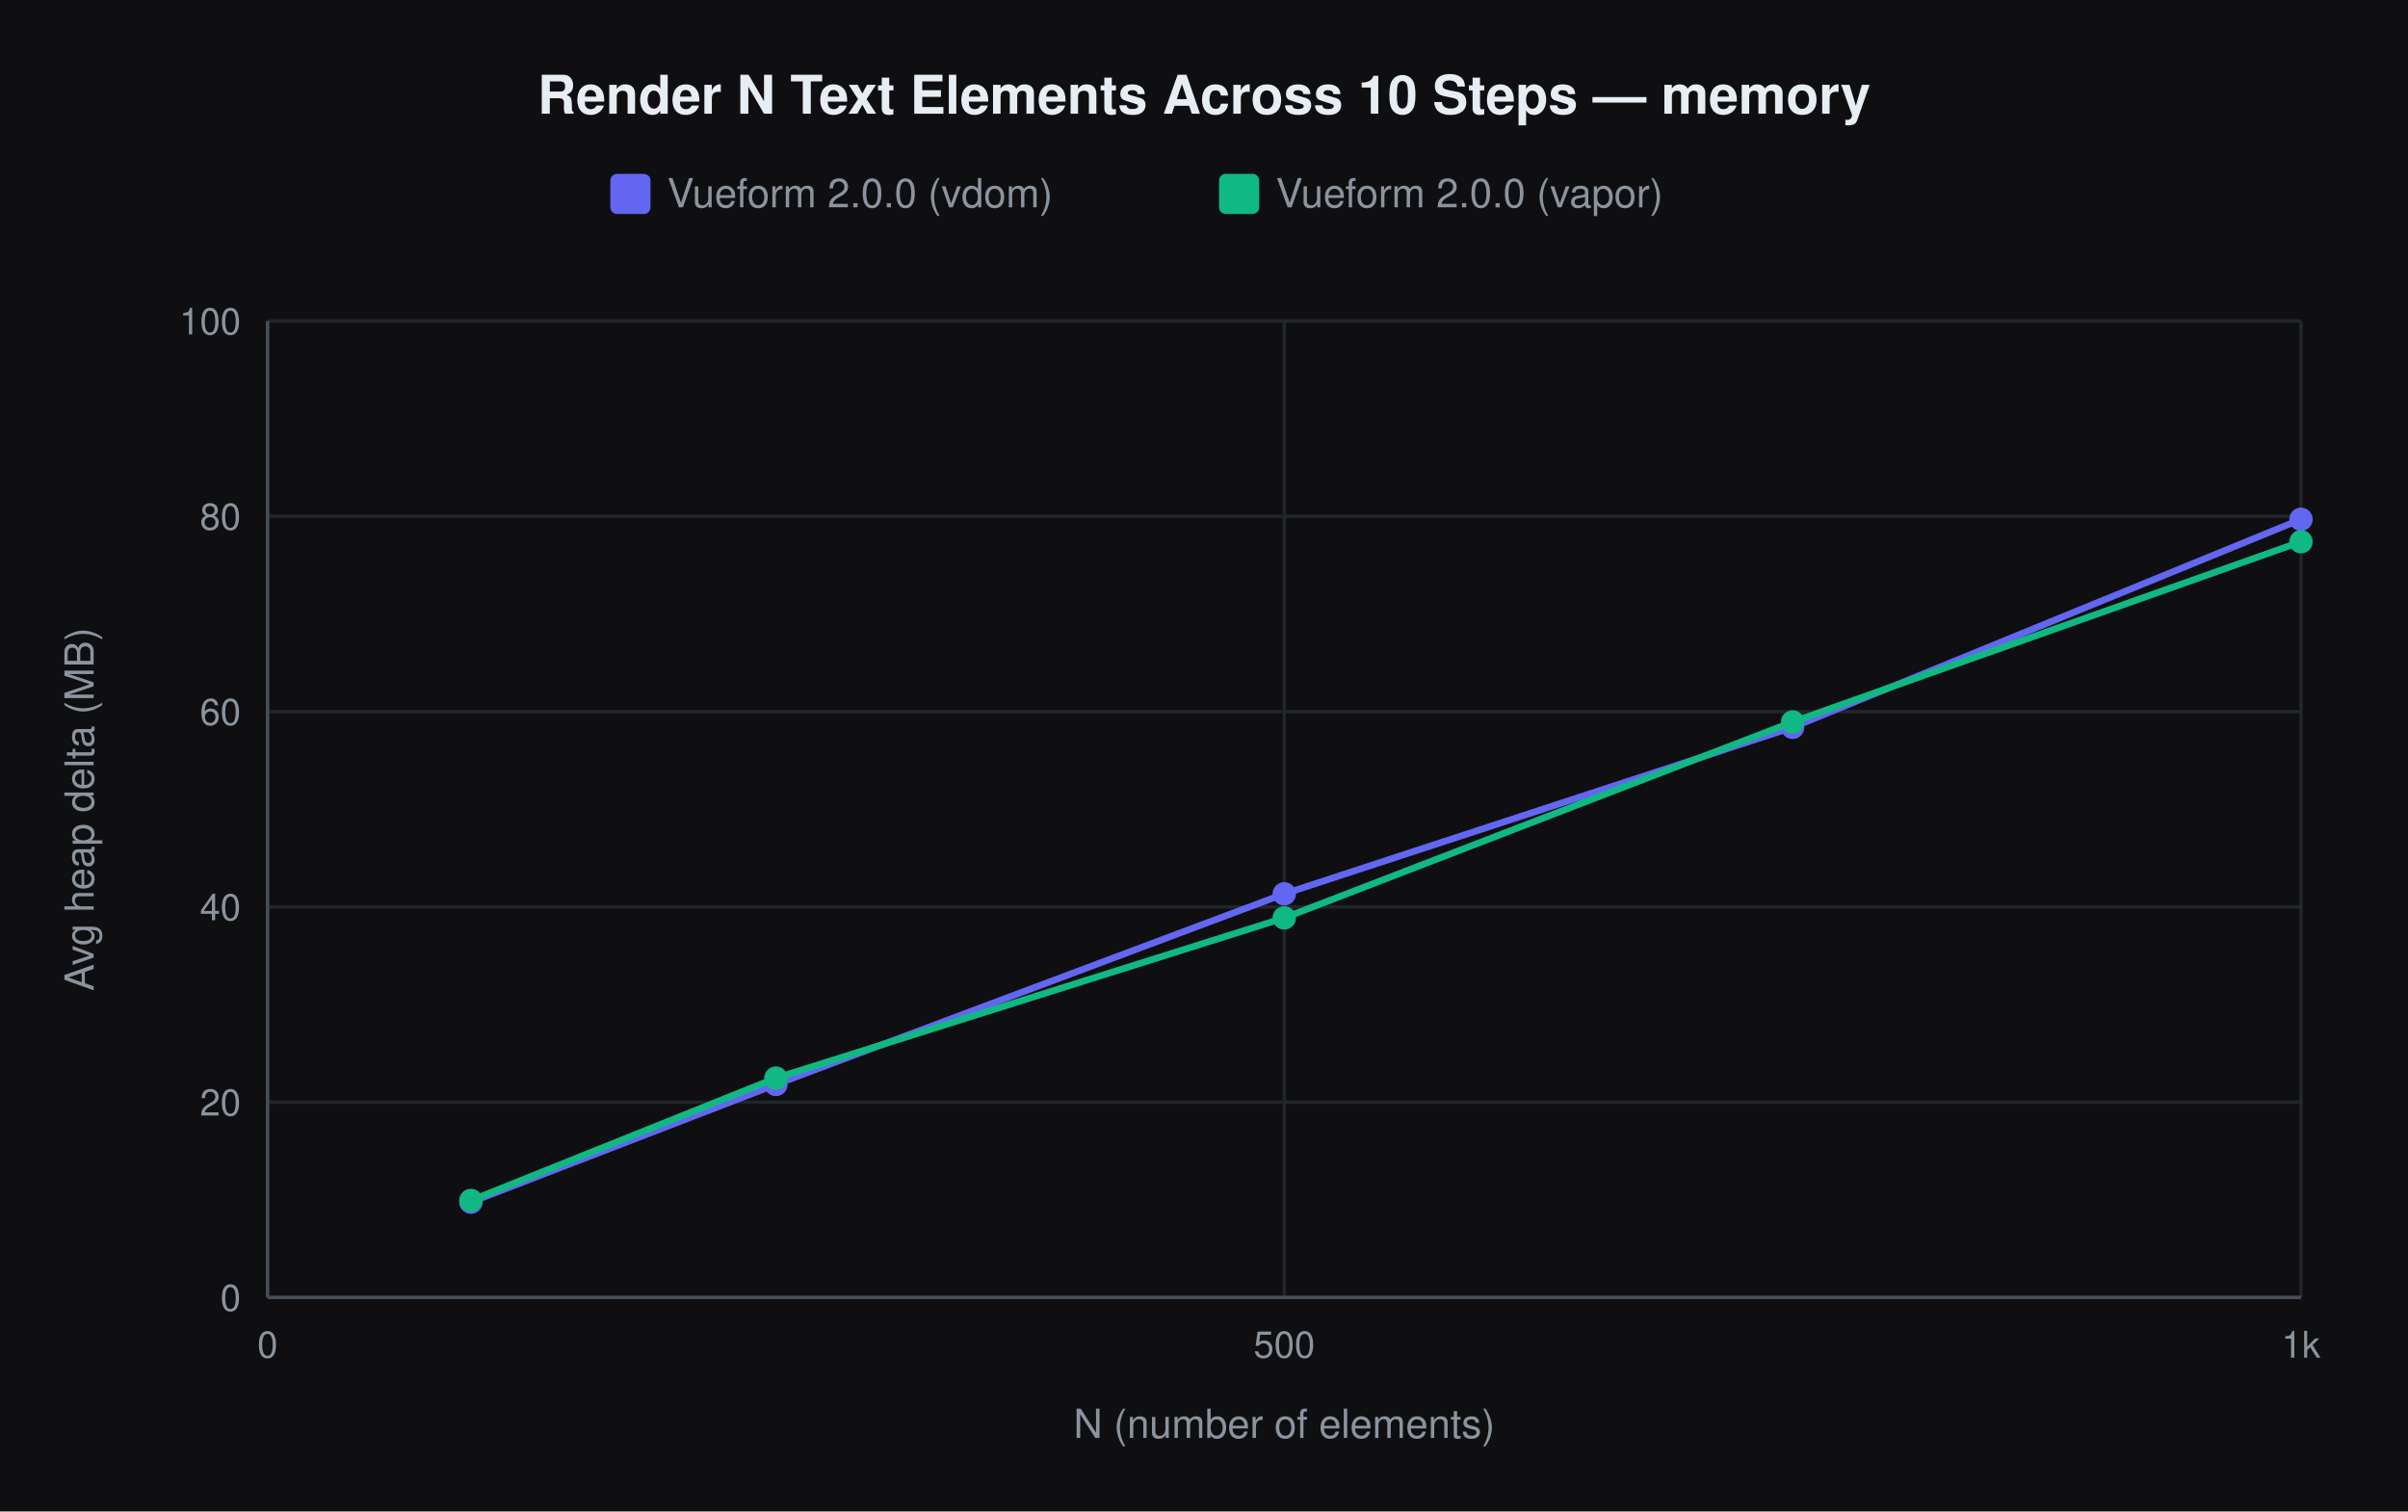
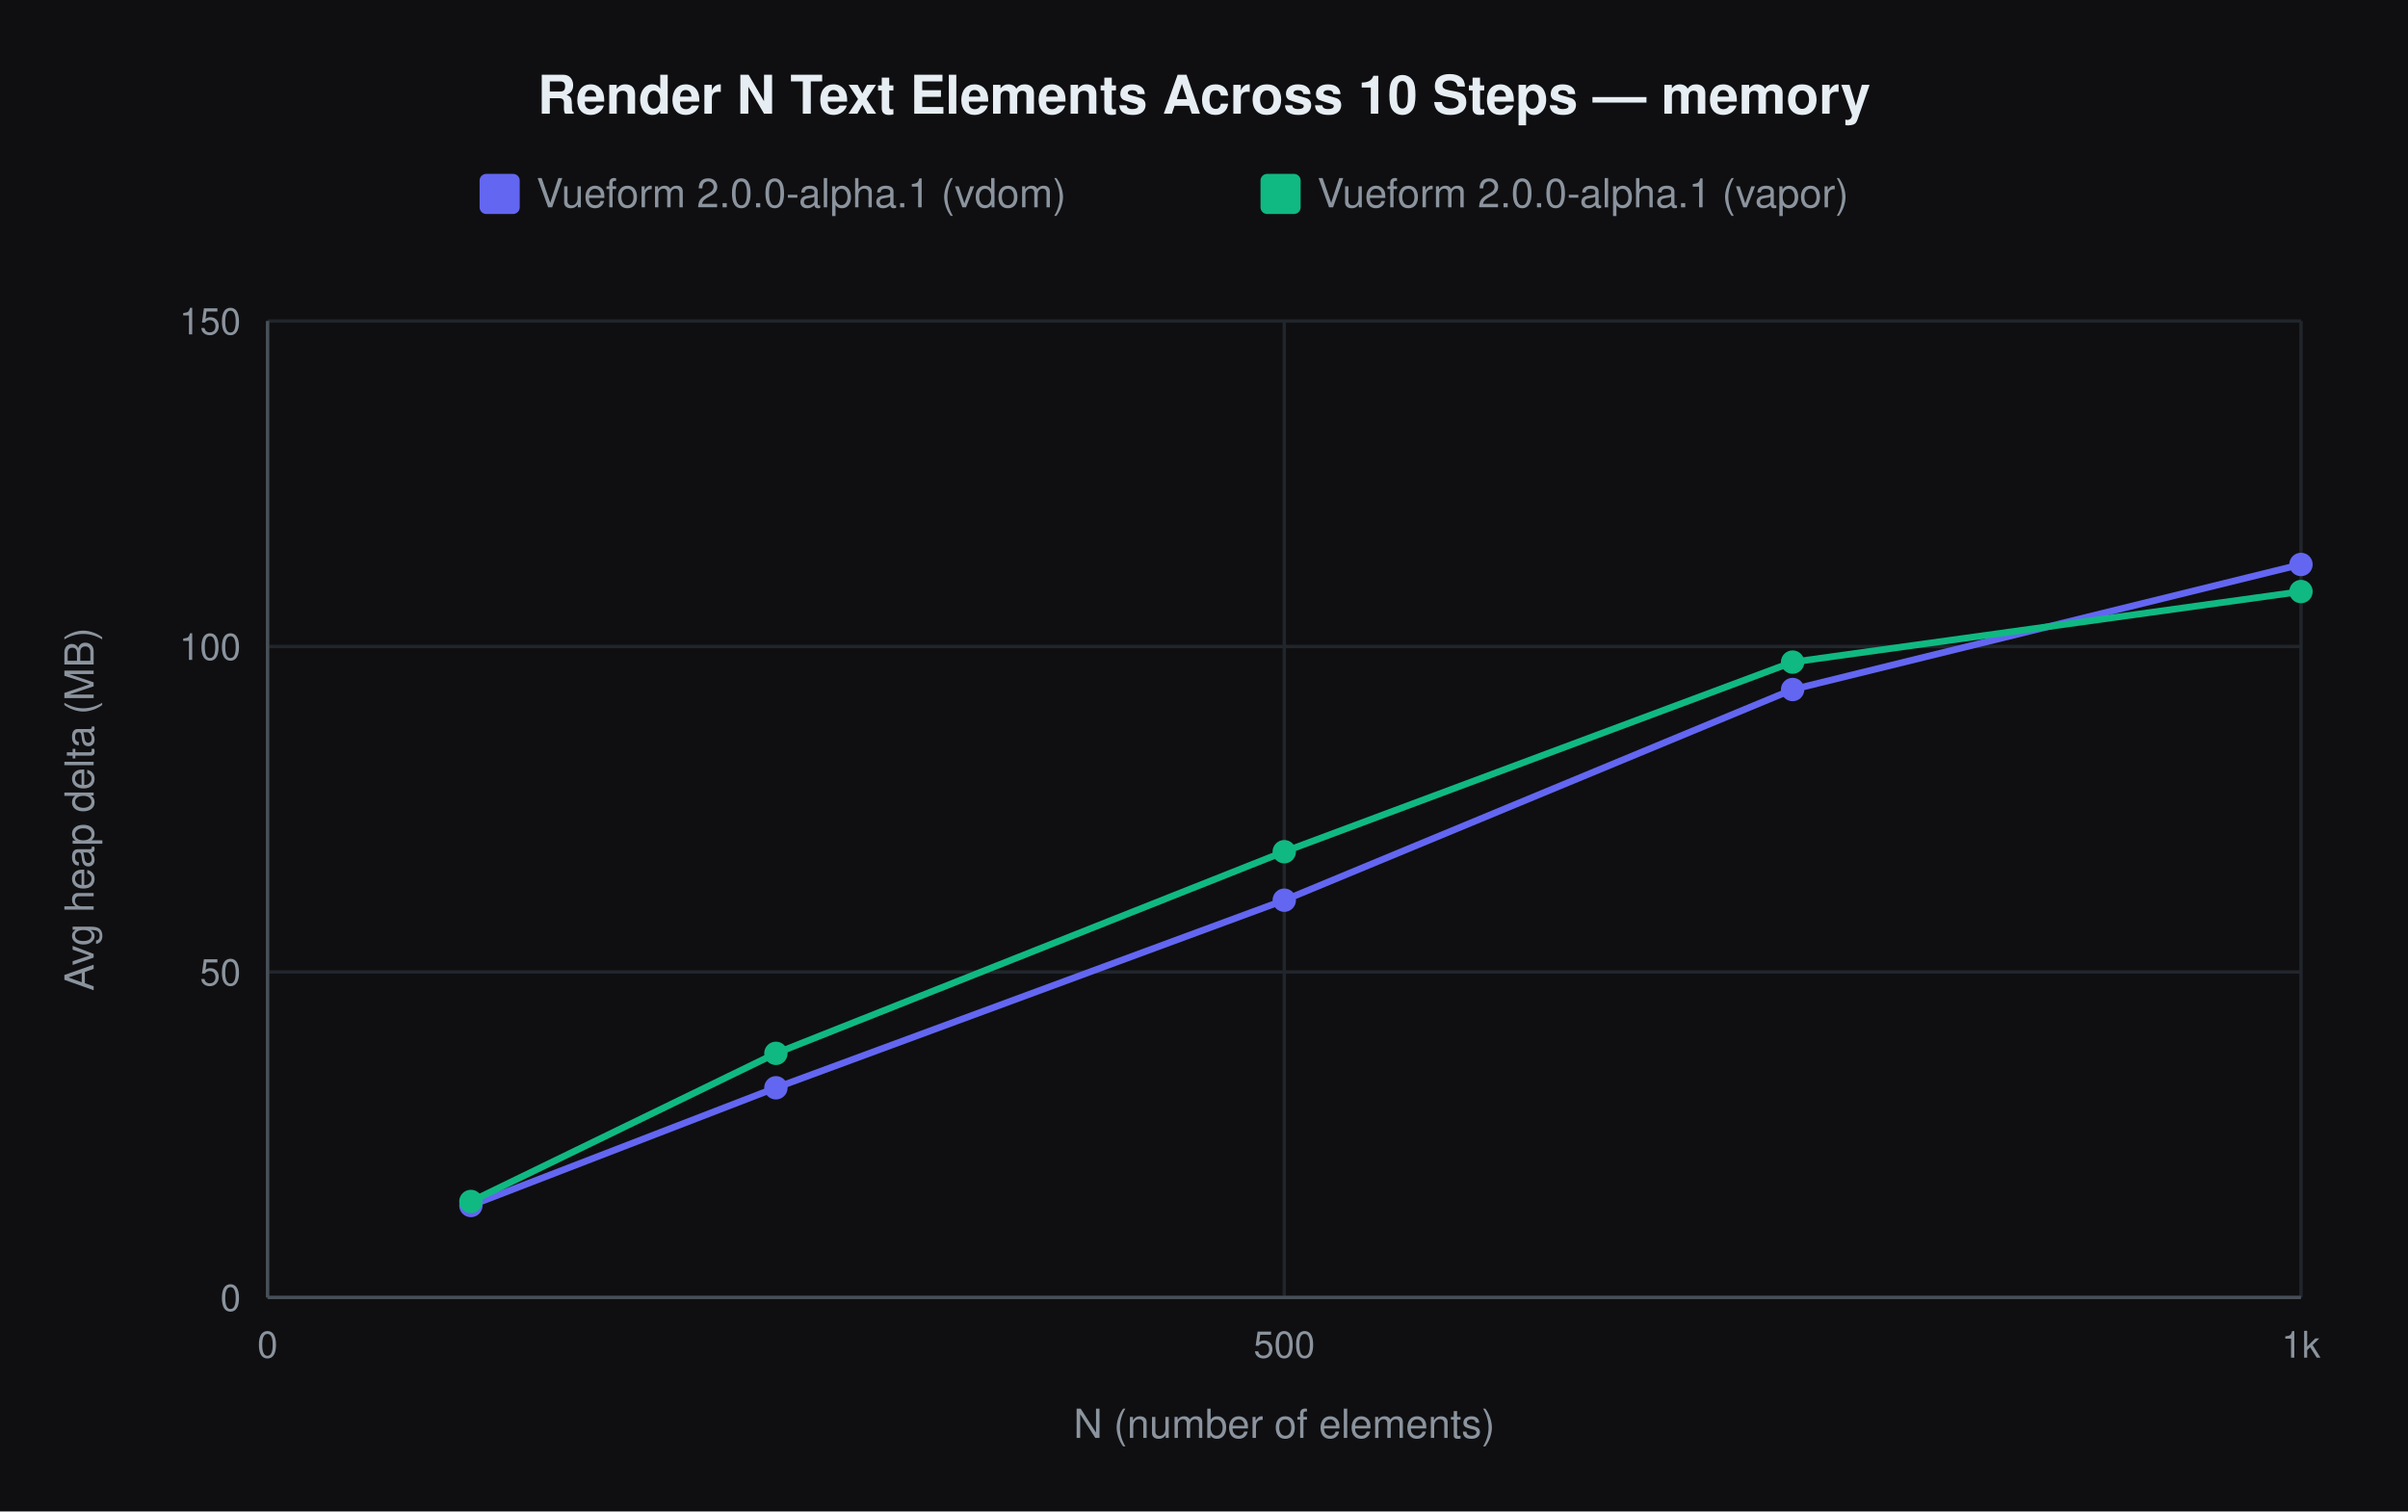
<svg xmlns="http://www.w3.org/2000/svg" width="720" height="452" viewBox="0 0 720 452" font-family="-apple-system, 'Segoe UI', Helvetica, Arial, sans-serif">
  <rect width="720" height="452" fill="#0f0f11" />
  <text x="360" y="34" font-size="16" font-weight="600" fill="#e6edf3" text-anchor="middle">Render N Text Elements Across 10 Steps — memory</text>
-   <rect x="182.5" y="52" width="12" height="12" rx="2" fill="#6366f1" />
-   <text x="199.5" y="62" font-size="12" fill="#8b949e">Vueform 2.0.0 (vdom)</text>
-   <rect x="364.5" y="52" width="12" height="12" rx="2" fill="#10b981" />
-   <text x="381.5" y="62" font-size="12" fill="#8b949e">Vueform 2.0.0 (vapor)</text>
+   <rect x="143.4" y="52" width="12" height="12" rx="2" fill="#6366f1" />
+   <text x="160.4" y="62" font-size="12" fill="#8b949e">Vueform 2.0.0-alpha.1 (vdom)</text>
+   <rect x="376.9" y="52" width="12" height="12" rx="2" fill="#10b981" />
+   <text x="393.9" y="62" font-size="12" fill="#8b949e">Vueform 2.0.0-alpha.1 (vapor)</text>
  <line x1="80" y1="388" x2="688" y2="388" stroke="#21262d" stroke-width="1" />
  <text x="72" y="392" font-size="11" fill="#8b949e" text-anchor="end">0</text>
-   <line x1="80" y1="329.6" x2="688" y2="329.6" stroke="#21262d" stroke-width="1" />
-   <text x="72" y="333.6" font-size="11" fill="#8b949e" text-anchor="end">20</text>
-   <line x1="80" y1="271.2" x2="688" y2="271.2" stroke="#21262d" stroke-width="1" />
-   <text x="72" y="275.2" font-size="11" fill="#8b949e" text-anchor="end">40</text>
-   <line x1="80" y1="212.8" x2="688" y2="212.8" stroke="#21262d" stroke-width="1" />
-   <text x="72" y="216.8" font-size="11" fill="#8b949e" text-anchor="end">60</text>
-   <line x1="80" y1="154.4" x2="688" y2="154.4" stroke="#21262d" stroke-width="1" />
-   <text x="72" y="158.4" font-size="11" fill="#8b949e" text-anchor="end">80</text>
+   <line x1="80" y1="290.667" x2="688" y2="290.667" stroke="#21262d" stroke-width="1" />
+   <text x="72" y="294.667" font-size="11" fill="#8b949e" text-anchor="end">50</text>
+   <line x1="80" y1="193.333" x2="688" y2="193.333" stroke="#21262d" stroke-width="1" />
+   <text x="72" y="197.333" font-size="11" fill="#8b949e" text-anchor="end">100</text>
  <line x1="80" y1="96" x2="688" y2="96" stroke="#21262d" stroke-width="1" />
-   <text x="72" y="100" font-size="11" fill="#8b949e" text-anchor="end">100</text>
+   <text x="72" y="100" font-size="11" fill="#8b949e" text-anchor="end">150</text>
  <line x1="80" y1="96" x2="80" y2="388" stroke="#21262d" stroke-width="1" />
  <text x="80" y="406" font-size="11" fill="#8b949e" text-anchor="middle">0</text>
  <line x1="384" y1="96" x2="384" y2="388" stroke="#21262d" stroke-width="1" />
  <text x="384" y="406" font-size="11" fill="#8b949e" text-anchor="middle">500</text>
  <line x1="688" y1="96" x2="688" y2="388" stroke="#21262d" stroke-width="1" />
  <text x="688" y="406" font-size="11" fill="#8b949e" text-anchor="middle">1k</text>
  <line x1="80" y1="388" x2="688" y2="388" stroke="#484f58" stroke-width="1" />
  <line x1="80" y1="96" x2="80" y2="388" stroke="#484f58" stroke-width="1" />
  <text x="384" y="430" font-size="12" fill="#8b949e" text-anchor="middle">N (number of elements)</text>
  <text x="28" y="242" font-size="12" fill="#8b949e" text-anchor="middle" transform="rotate(-90 28 242)">Avg heap delta (MB)</text>
-   <polyline points="140.8,359.5 232.0,324.3 384.0,267.3 536.0,217.5 688.0,155.3" fill="none" stroke="#6366f1" stroke-width="2" />
-   <circle cx="140.8" cy="359.5" r="3.5" fill="#6366f1" />
-   <circle cx="232.0" cy="324.3" r="3.5" fill="#6366f1" />
-   <circle cx="384.0" cy="267.3" r="3.5" fill="#6366f1" />
-   <circle cx="536.0" cy="217.5" r="3.5" fill="#6366f1" />
-   <circle cx="688.0" cy="155.3" r="3.5" fill="#6366f1" />
-   <polyline points="140.8,359.0 232.0,322.4 384.0,274.5 536.0,215.9 688.0,162.0" fill="none" stroke="#10b981" stroke-width="2" />
-   <circle cx="140.8" cy="359.0" r="3.5" fill="#10b981" />
-   <circle cx="232.0" cy="322.4" r="3.5" fill="#10b981" />
-   <circle cx="384.0" cy="274.5" r="3.5" fill="#10b981" />
-   <circle cx="536.0" cy="215.9" r="3.5" fill="#10b981" />
-   <circle cx="688.0" cy="162.0" r="3.5" fill="#10b981" />
+   <polyline points="140.8,360.5 232.0,325.3 384.0,269.2 536.0,206.2 688.0,168.8" fill="none" stroke="#6366f1" stroke-width="2" />
+   <circle cx="140.8" cy="360.5" r="3.5" fill="#6366f1" />
+   <circle cx="232.0" cy="325.3" r="3.5" fill="#6366f1" />
+   <circle cx="384.0" cy="269.2" r="3.5" fill="#6366f1" />
+   <circle cx="536.0" cy="206.2" r="3.5" fill="#6366f1" />
+   <circle cx="688.0" cy="168.8" r="3.5" fill="#6366f1" />
+   <polyline points="140.8,359.3 232.0,315.0 384.0,254.7 536.0,198.0 688.0,176.9" fill="none" stroke="#10b981" stroke-width="2" />
+   <circle cx="140.8" cy="359.3" r="3.5" fill="#10b981" />
+   <circle cx="232.0" cy="315.0" r="3.5" fill="#10b981" />
+   <circle cx="384.0" cy="254.7" r="3.5" fill="#10b981" />
+   <circle cx="536.0" cy="198.0" r="3.5" fill="#10b981" />
+   <circle cx="688.0" cy="176.9" r="3.5" fill="#10b981" />
</svg>
